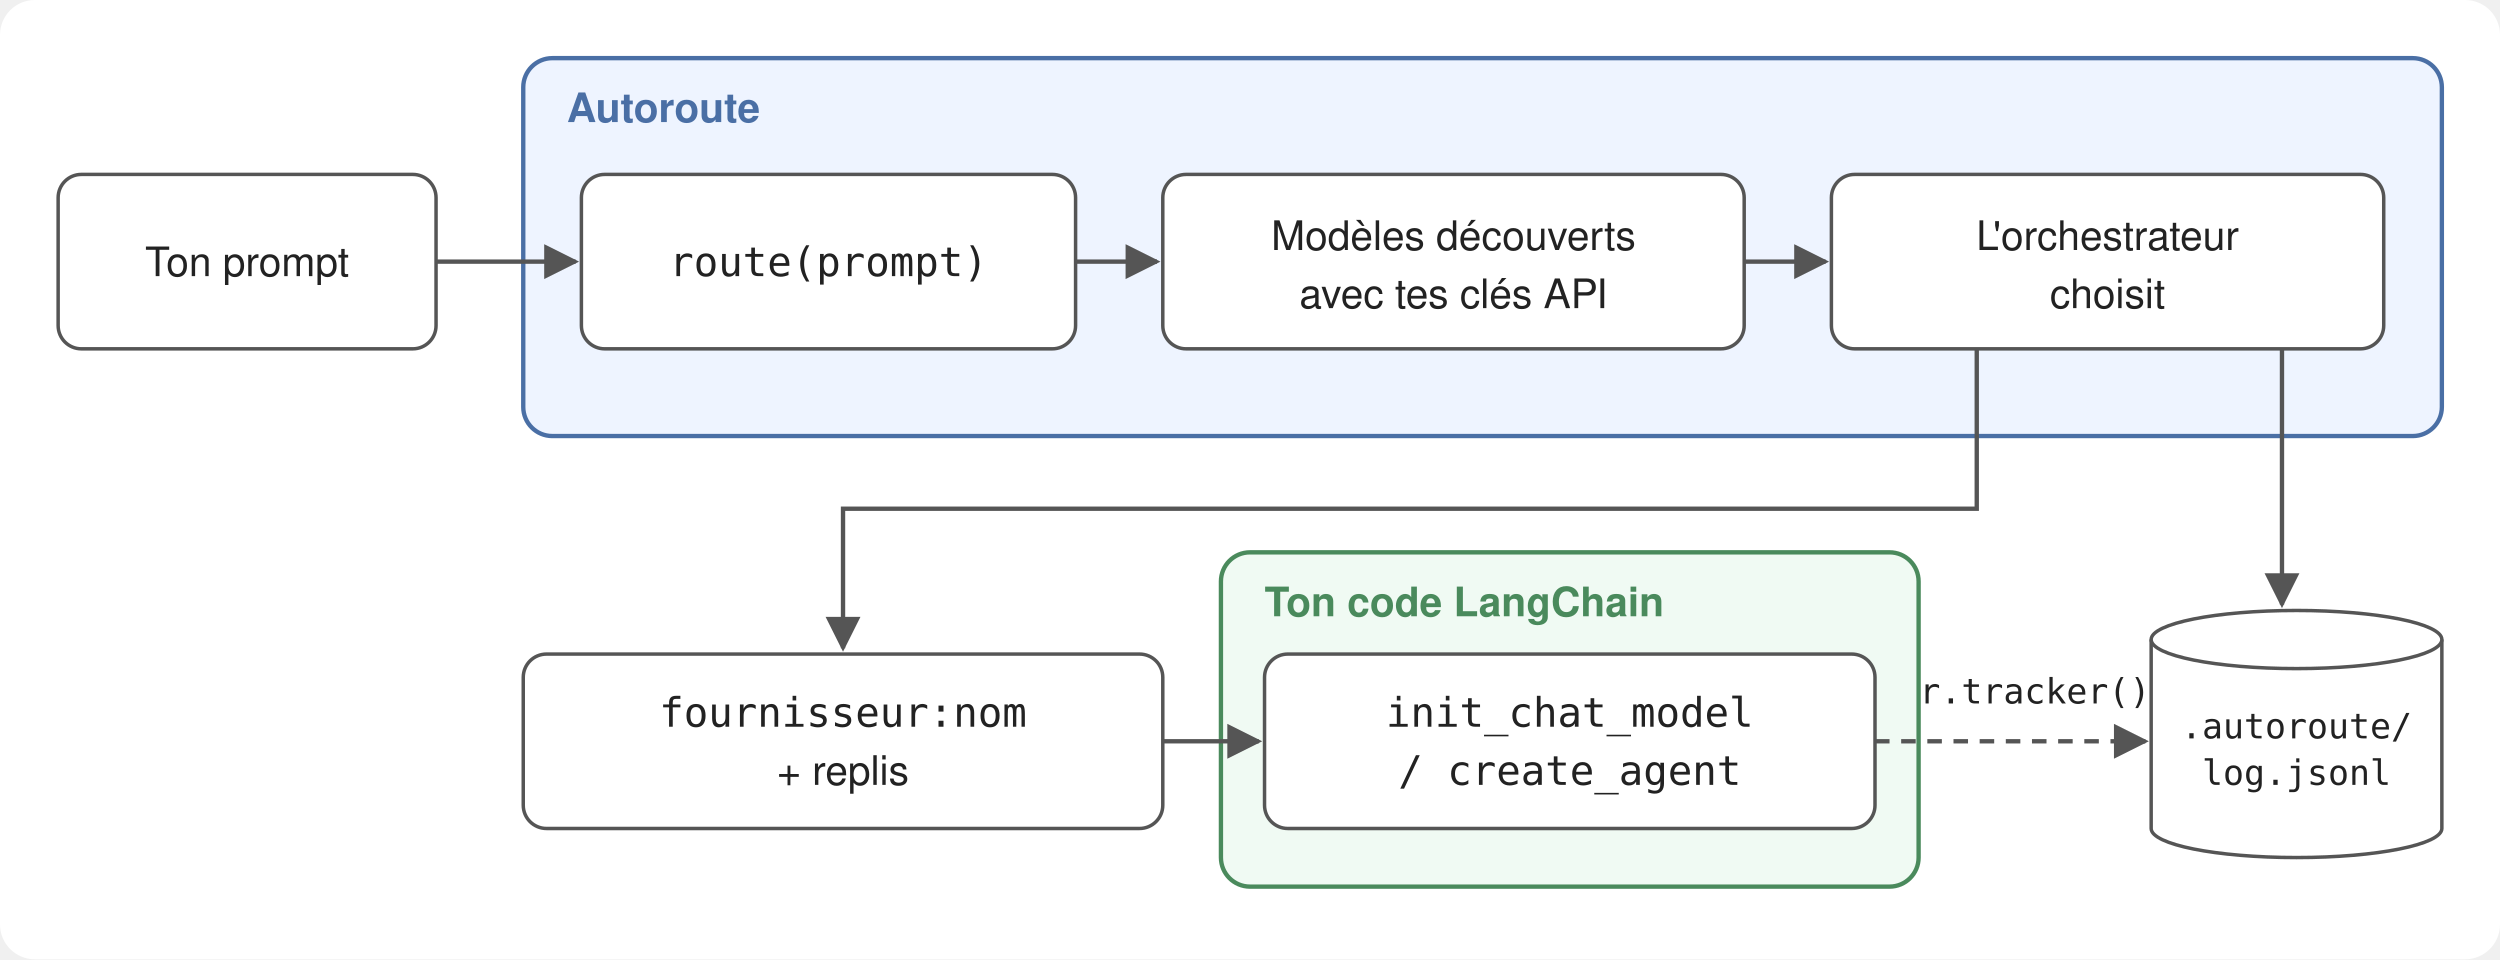
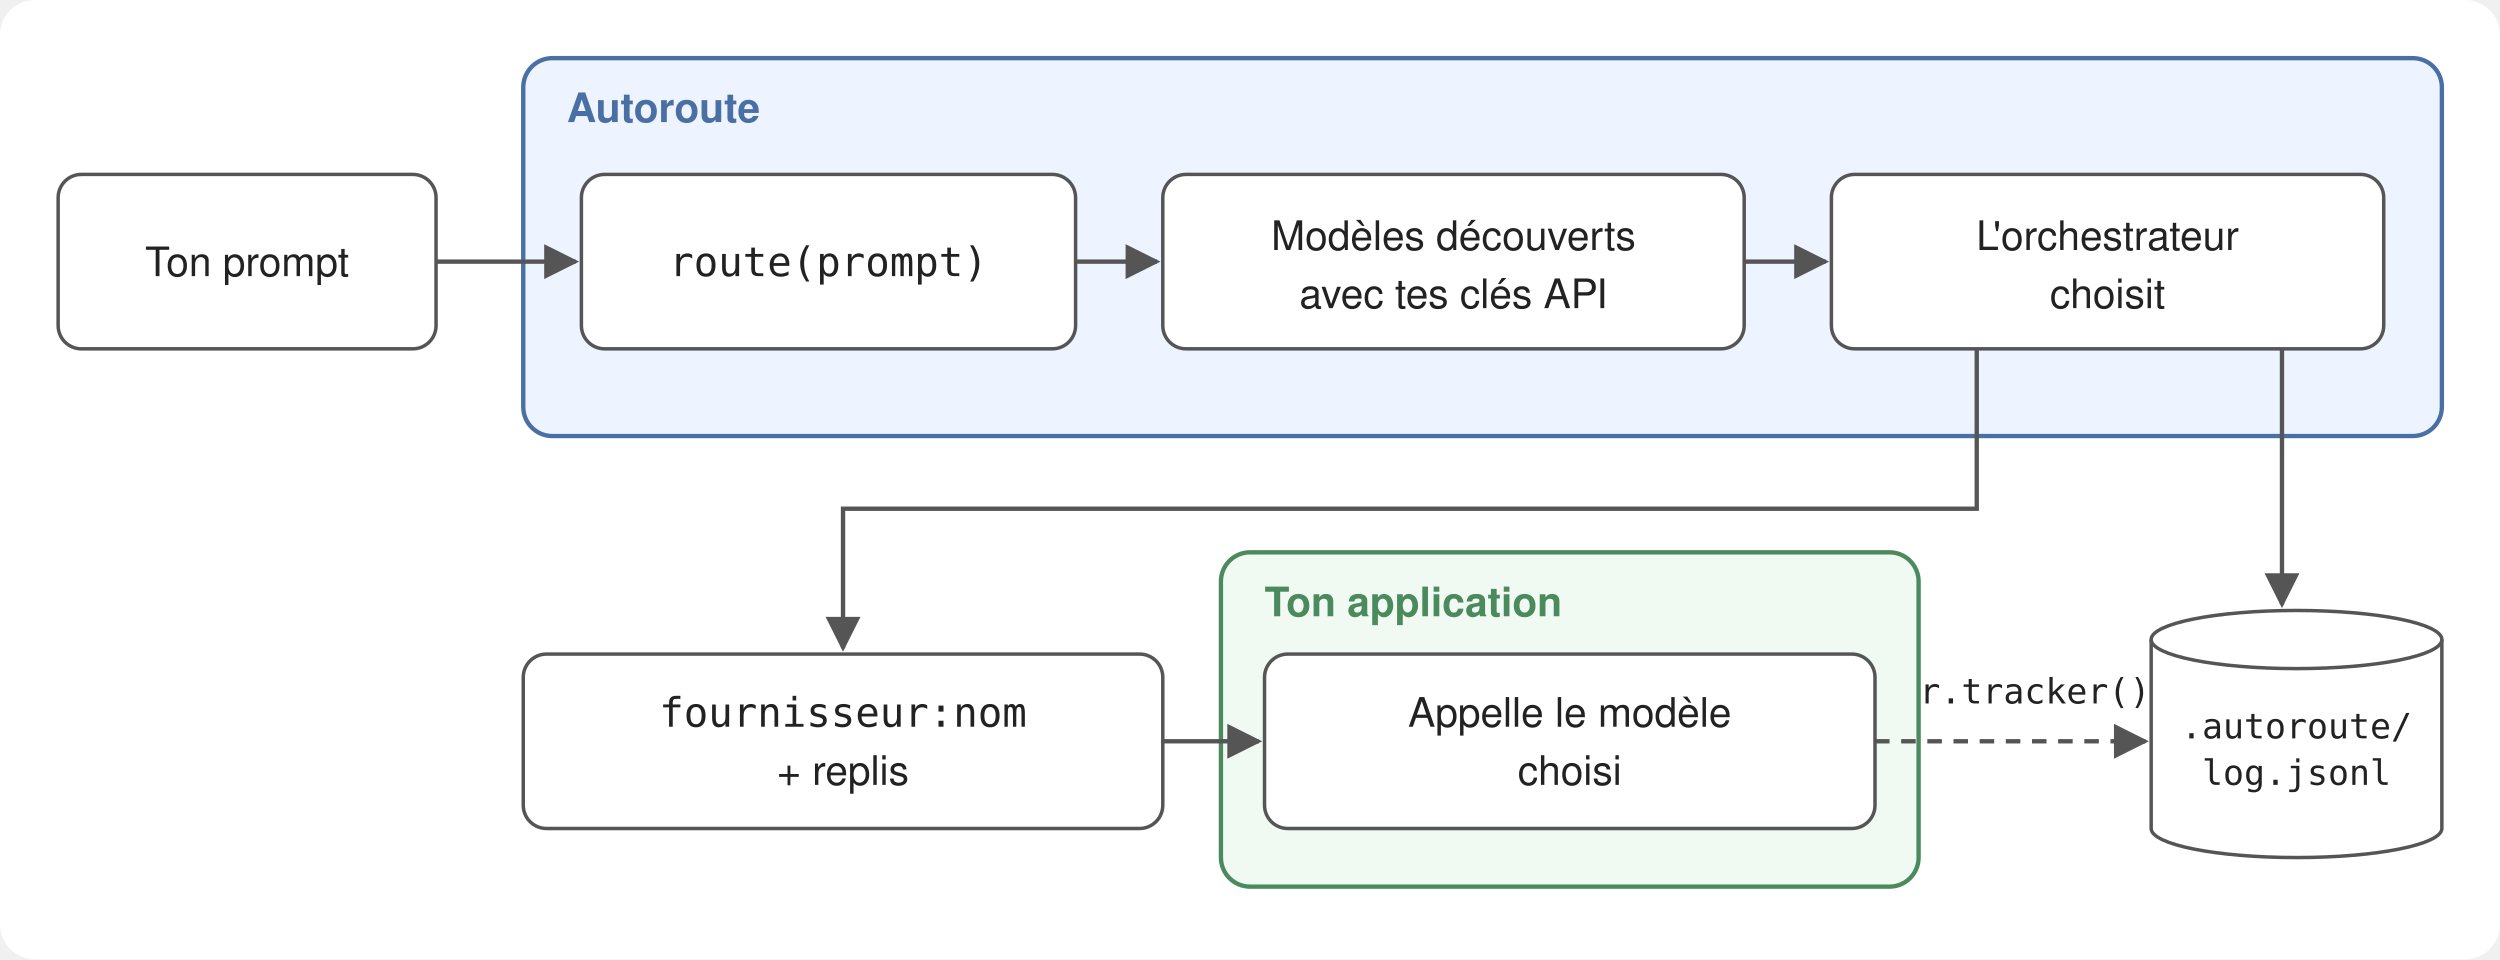
<svg xmlns="http://www.w3.org/2000/svg" width="860" height="330" viewBox="0 0 860 330" font-family="Segoe UI, Helvetica, Arial, sans-serif" font-size="14" fill="#222">
  <defs>
    <marker id="arrow" viewBox="0 0 10 10" refX="9" refY="5" markerWidth="8" markerHeight="8" orient="auto-start-reverse">
      <path d="M0,0 L10,5 L0,10 z" fill="#555" />
    </marker>
  </defs>
  <rect x="0" y="0" width="860" height="330" rx="12" fill="#ffffff" />
  <rect x="180" y="20" width="660" height="130" rx="10" fill="#eef4ff" stroke="#4a6fa5" stroke-width="1.5" />
  <text x="195" y="42" font-weight="600" fill="#4a6fa5">Autoroute</text>
  <rect x="420" y="190" width="240" height="115" rx="10" fill="#f0faf3" stroke="#4a8a5c" stroke-width="1.5" />
-   <text x="435" y="212" font-weight="600" fill="#4a8a5c">Ton code LangChain</text>
+   <text x="435" y="212" font-weight="600" fill="#4a8a5c">Ton application</text>
  <g fill="#ffffff" stroke="#555" stroke-width="1.2">
    <rect x="20" y="60" width="130" height="60" rx="8" />
    <rect x="200" y="60" width="170" height="60" rx="8" />
    <rect x="400" y="60" width="200" height="60" rx="8" />
    <rect x="630" y="60" width="190" height="60" rx="8" />
    <rect x="180" y="225" width="220" height="60" rx="8" />
    <rect x="435" y="225" width="210" height="60" rx="8" />
    <path d="M740,220 v65 a50,10 0 0 0 100,0 v-65" />
    <ellipse cx="790" cy="220" rx="50" ry="10" />
  </g>
  <g text-anchor="middle">
    <text x="85" y="95">Ton prompt</text>
    <text x="285" y="95" font-family="Consolas, Menlo, monospace">route(prompt)</text>
    <text x="500" y="86">Modèles découverts</text>
    <text x="500" y="106">avec tes clés API</text>
    <text x="725" y="86">L'orchestrateur</text>
    <text x="725" y="106">choisit</text>
    <text x="290" y="250" font-family="Consolas, Menlo, monospace">fournisseur:nom</text>
    <text x="290" y="270">+ replis</text>
-     <text x="540" y="250" font-family="Consolas, Menlo, monospace">init_chat_model</text>
-     <text x="540" y="270" font-family="Consolas, Menlo, monospace">/ create_agent</text>
+     <text x="540" y="250">Appelle le modèle</text>
+     <text x="540" y="270">choisi</text>
    <text x="790" y="254" font-family="Consolas, Menlo, monospace" font-size="12">.autoroute/</text>
    <text x="790" y="270" font-family="Consolas, Menlo, monospace" font-size="12">log.jsonl</text>
    <text x="700" y="242" font-family="Consolas, Menlo, monospace" font-size="12">r.tracker()</text>
  </g>
  <g fill="none" stroke="#555" stroke-width="1.5" marker-end="url(#arrow)">
    <path d="M150,90 H198" />
    <path d="M370,90 H398" />
    <path d="M600,90 H628" />
    <path d="M680,120 V175 H290 V223" />
    <path d="M785,120 V208" />
    <path d="M400,255 H433" />
    <path d="M645,255 H738" stroke-dasharray="5,4" />
  </g>
</svg>
